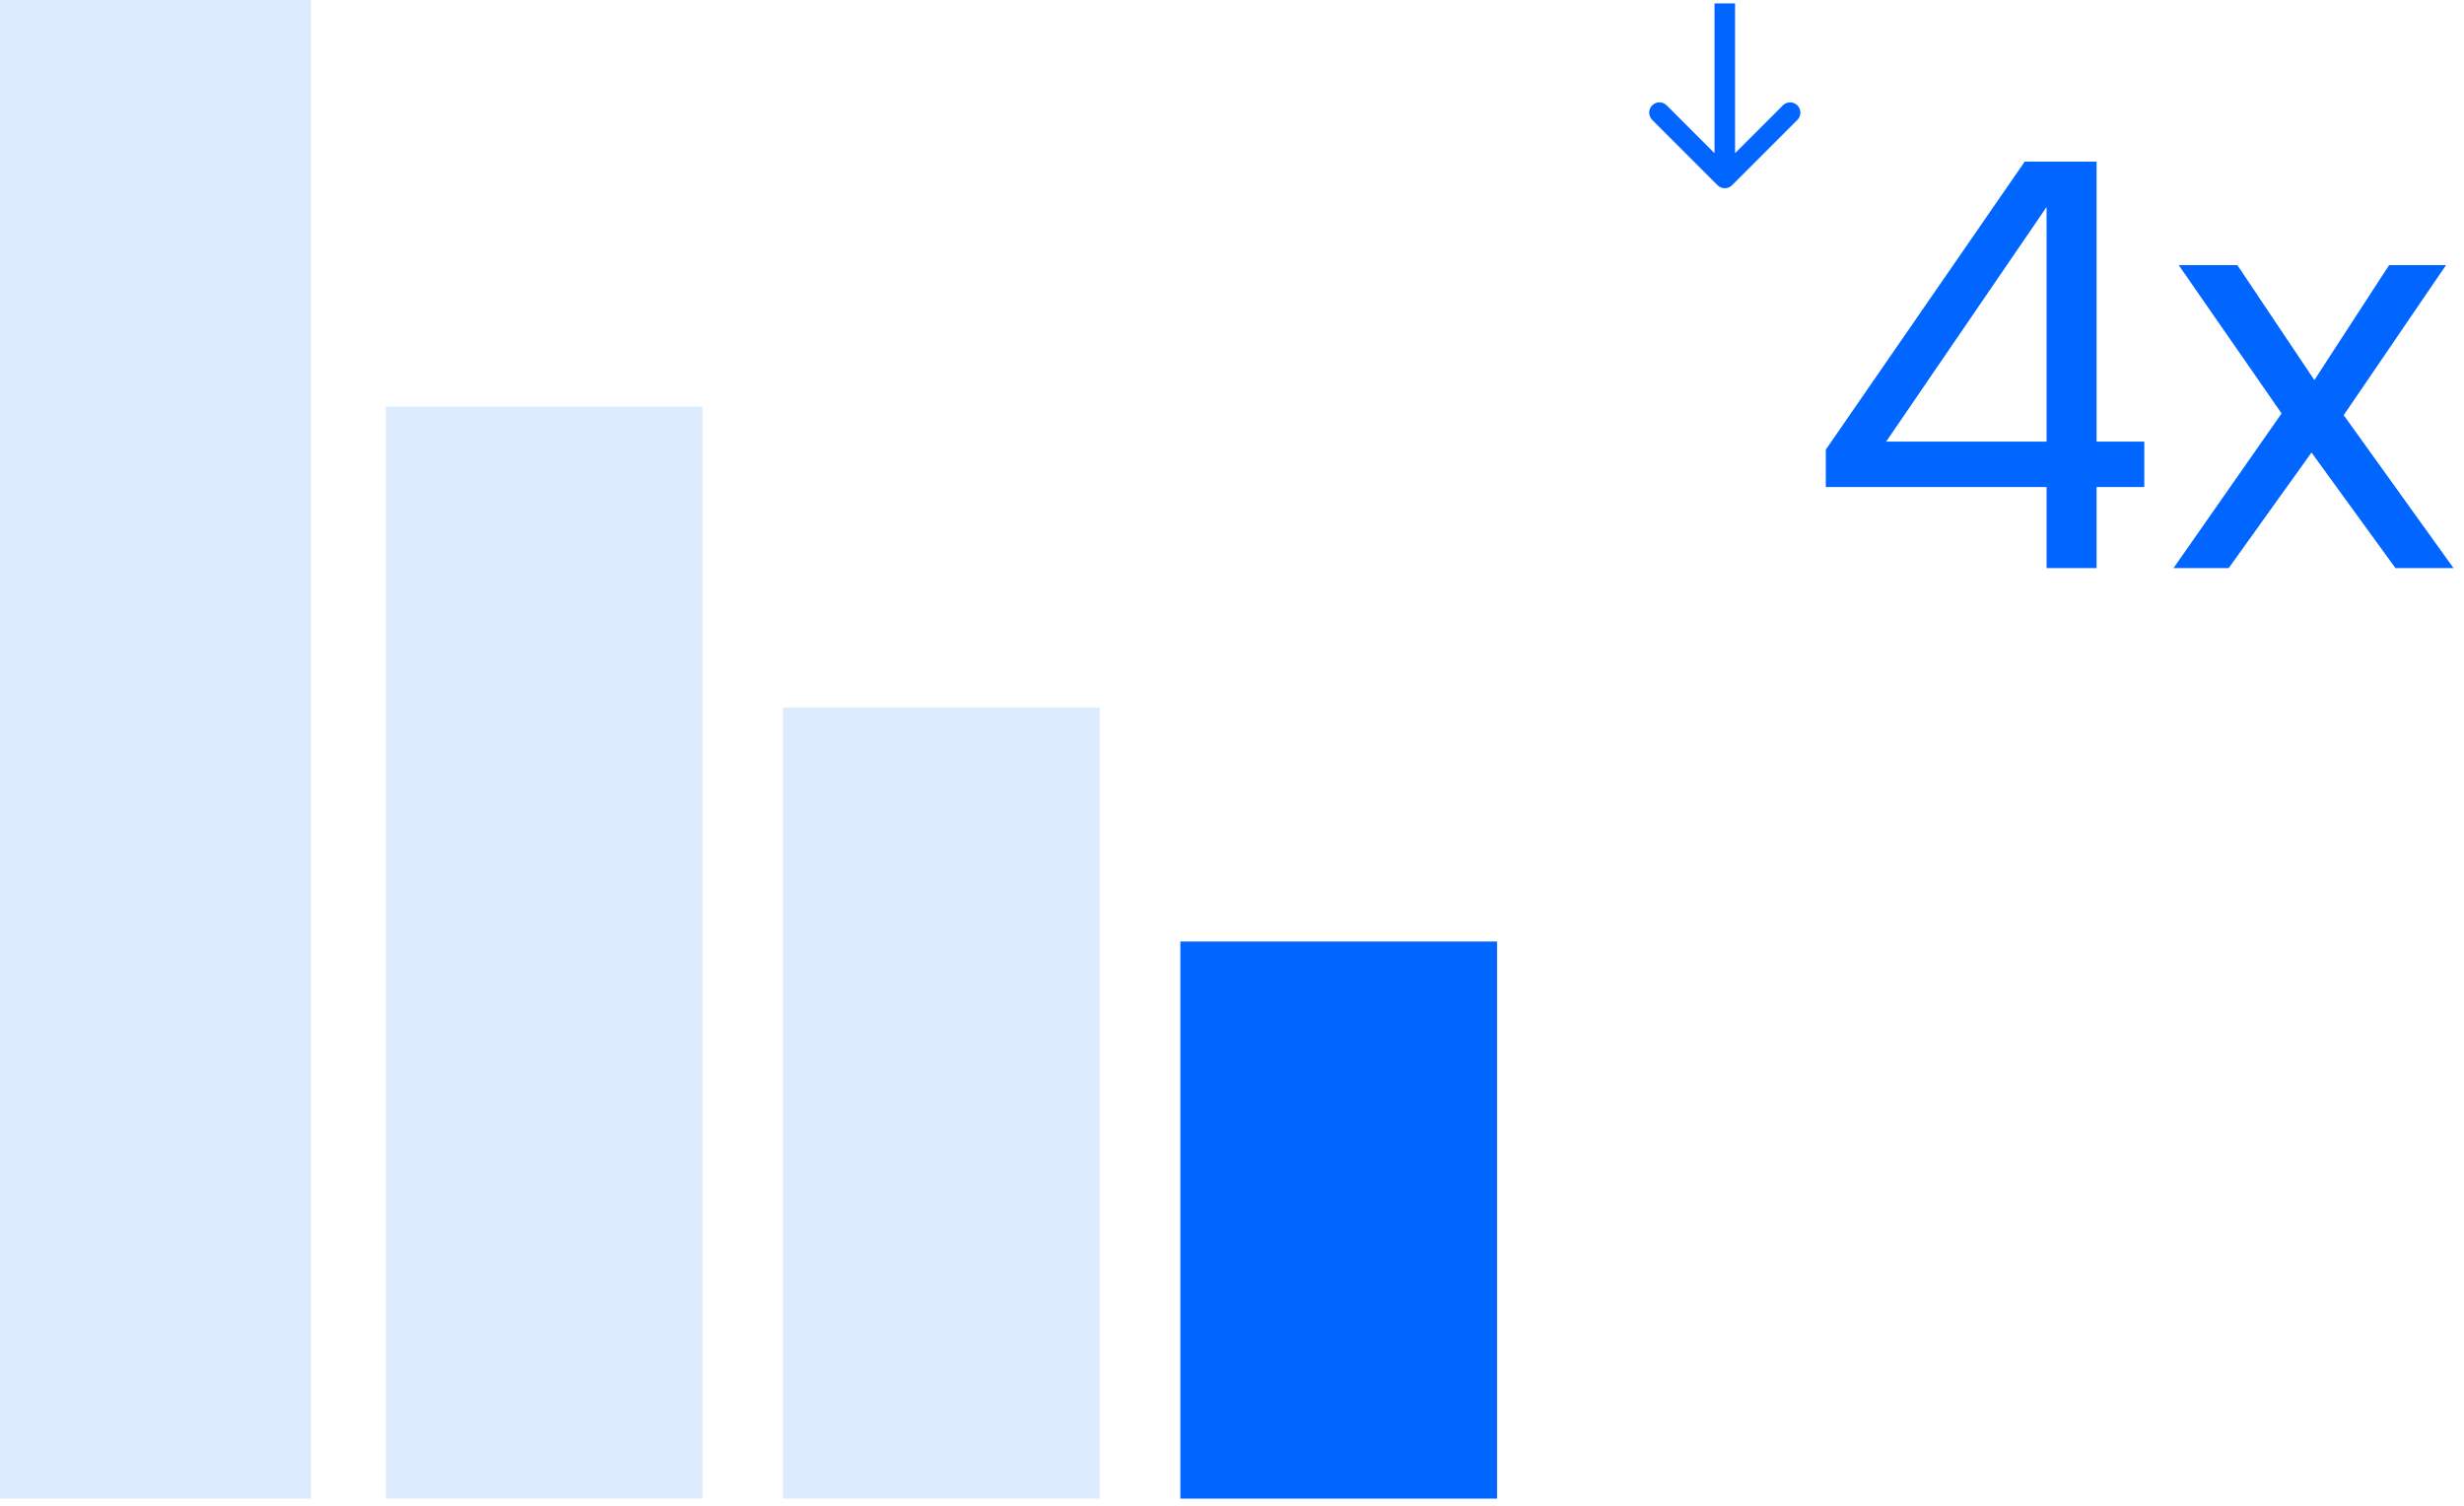
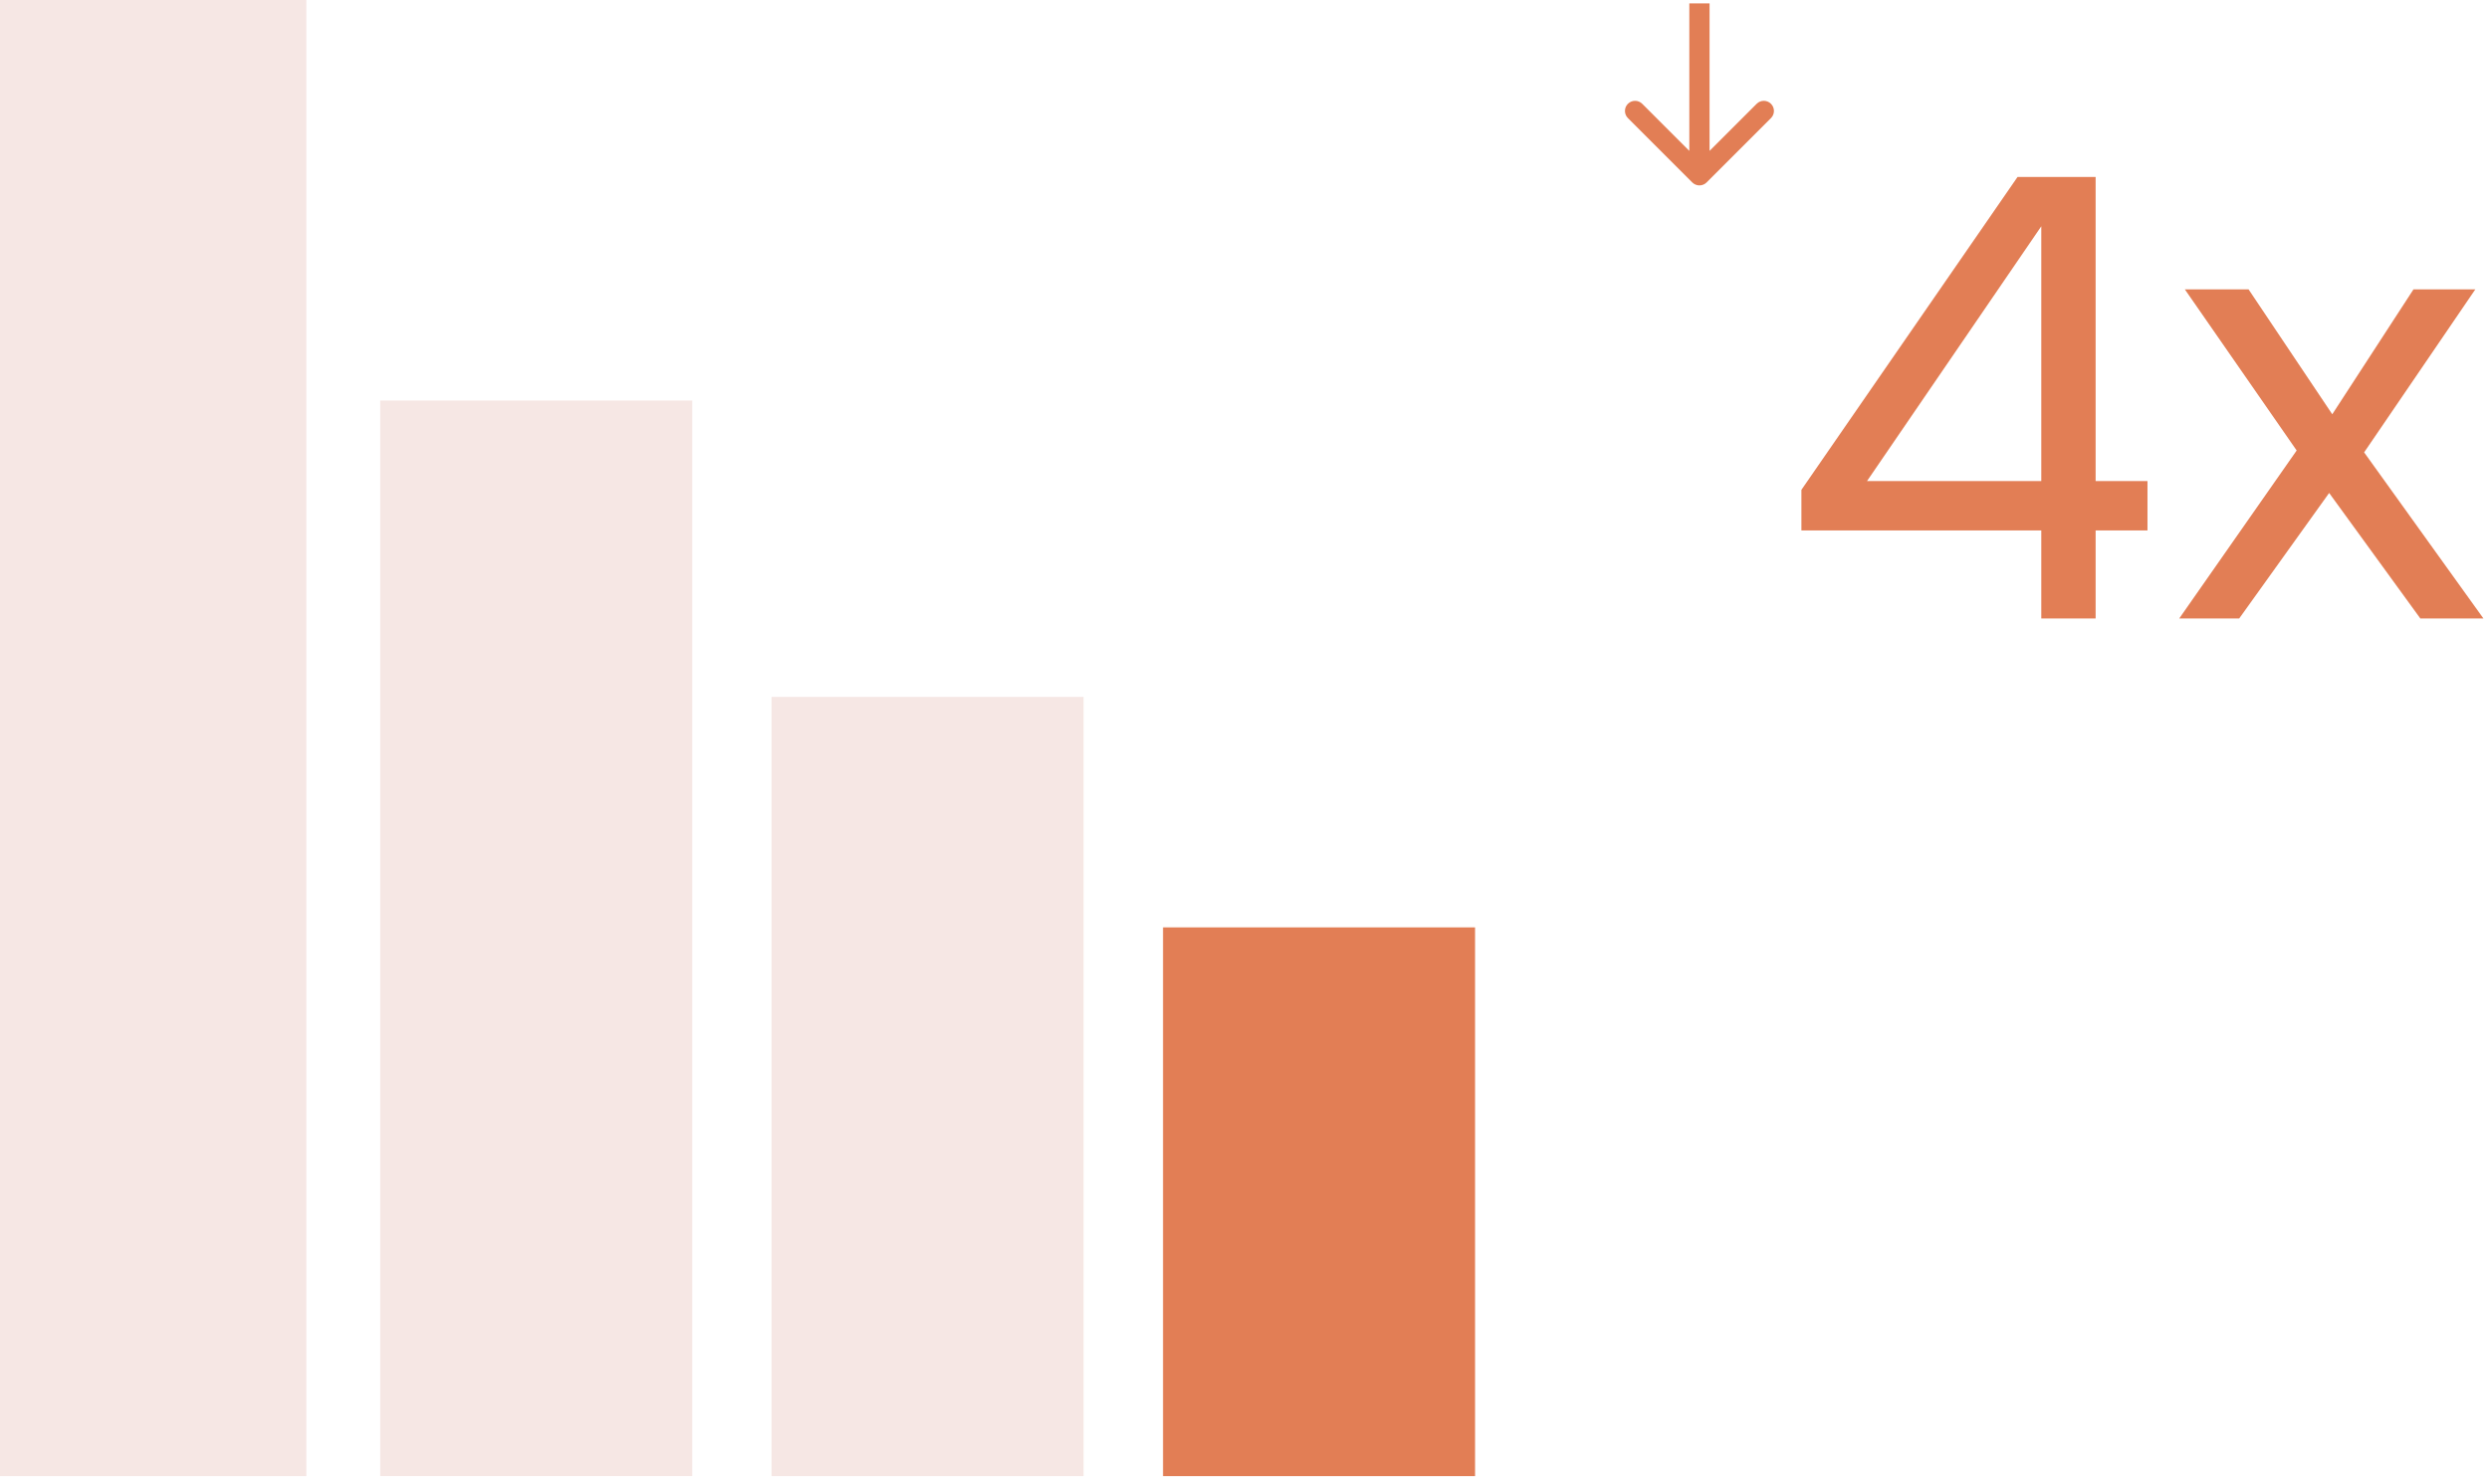
- <svg xmlns="http://www.w3.org/2000/svg" width="360" height="220" viewBox="0 0 360 220" fill="none">
-   <path d="M218.727 137.559H172.458V218.952H218.727V137.559Z" fill="#0166FF" />
-   <path d="M160.672 103.367H114.404V218.946H160.672V103.367Z" fill="#DDEBFF" />
-   <path d="M102.641 59.41H56.372V218.942H102.641V59.41Z" fill="#DDEBFF" />
-   <path d="M45.426 0H-0.001V218.949H45.426V0Z" fill="#DDEBFF" />
-   <path d="M299.011 83V71.156H266.755V65.696L295.819 23.612H306.319V64.52H313.291V71.156H306.319V83H299.011ZM275.575 64.52H299.011V30.248L275.575 64.52ZM317.559 83L333.351 60.404L318.315 38.732H326.883L338.139 55.532L349.059 38.732H357.375L342.423 60.656L358.467 83H349.983L337.719 66.116L325.623 83H317.559Z" fill="#0166FF" />
-   <path d="M250.939 27.061C251.525 27.646 252.475 27.646 253.061 27.061L262.607 17.515C263.192 16.929 263.192 15.979 262.607 15.393C262.021 14.808 261.071 14.808 260.485 15.393L252 23.879L243.515 15.393C242.929 14.808 241.979 14.808 241.393 15.393C240.808 15.979 240.808 16.929 241.393 17.515L250.939 27.061ZM253.5 2L253.5 0.5L250.5 0.5L250.5 2L253.5 2ZM253.5 26L253.5 2L250.5 2L250.5 26L253.5 26Z" fill="#0166FF" />
+ <svg xmlns="http://www.w3.org/2000/svg" width="255" height="152" viewBox="0 0 255 152" fill="none">
+   <path d="M151.121 95.039H119.154V151.275H151.121V95.039Z" fill="#E27E55" />
+   <path d="M111.012 71.418H79.044V151.273H111.012V71.418Z" fill="#F6E7E4" />
+   <path d="M70.918 41.047H38.951V151.269H70.918V41.047Z" fill="#F6E7E4" />
+   <path d="M31.387 0H0.001V151.274H31.387V0Z" fill="#F6E7E4" />
+   <path d="M209.131 63.383V54.359H184.555V50.199L206.699 18.135H214.699V49.303H220.011V54.359H214.699V63.383H209.131ZM191.275 49.303H209.131V23.191L191.275 49.303ZM223.263 63.383L235.295 46.167L223.839 29.655H230.367L238.943 42.455L247.263 29.655H253.599L242.207 46.359L254.431 63.383H247.967L238.623 50.519L229.407 63.383H223.263Z" fill="#E27E55" />
+   <path d="M173.377 18.698C173.781 19.102 174.437 19.102 174.842 18.698L181.438 12.102C181.842 11.698 181.842 11.041 181.438 10.637C181.033 10.232 180.377 10.232 179.972 10.637L174.109 16.499L168.247 10.637C167.842 10.232 167.186 10.232 166.781 10.637C166.376 11.041 166.376 11.698 166.781 12.102L173.377 18.698ZM175.146 1.383L175.146 0.347L173.073 0.347L173.073 1.383L175.146 1.383ZM175.146 17.965L175.146 1.383L173.073 1.383L173.073 17.965L175.146 17.965Z" fill="#E27E55" />
</svg>
